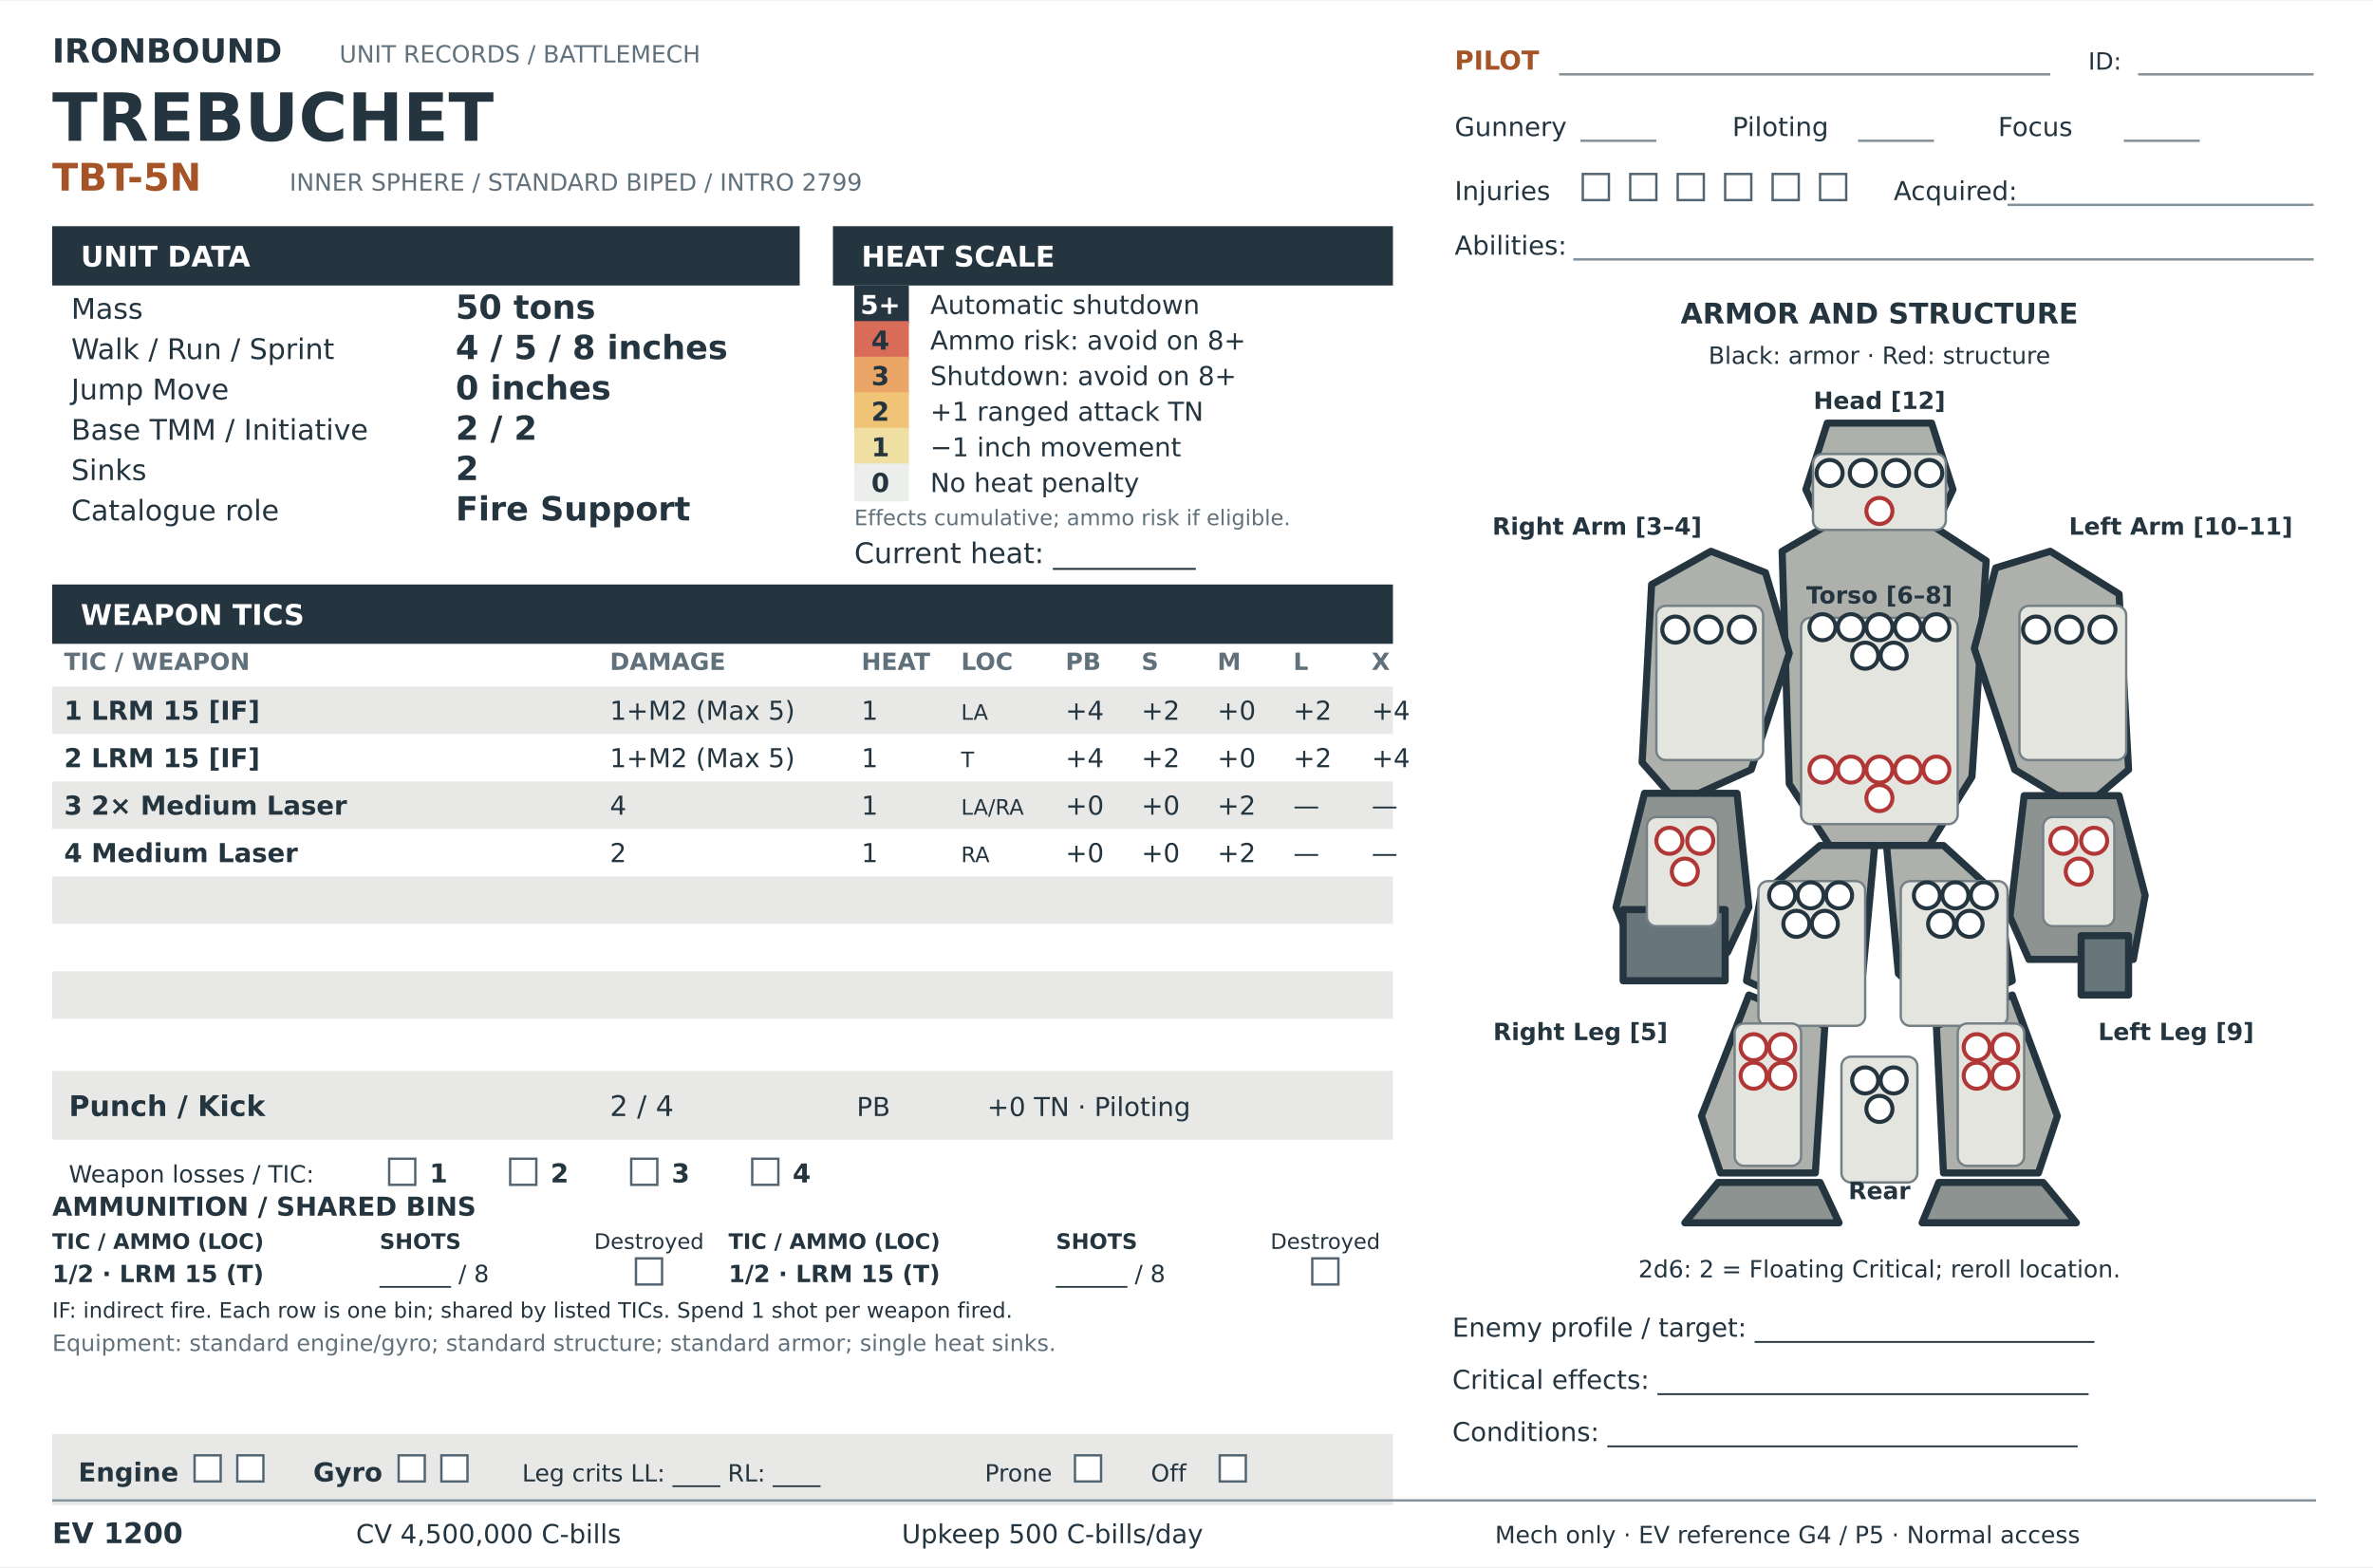
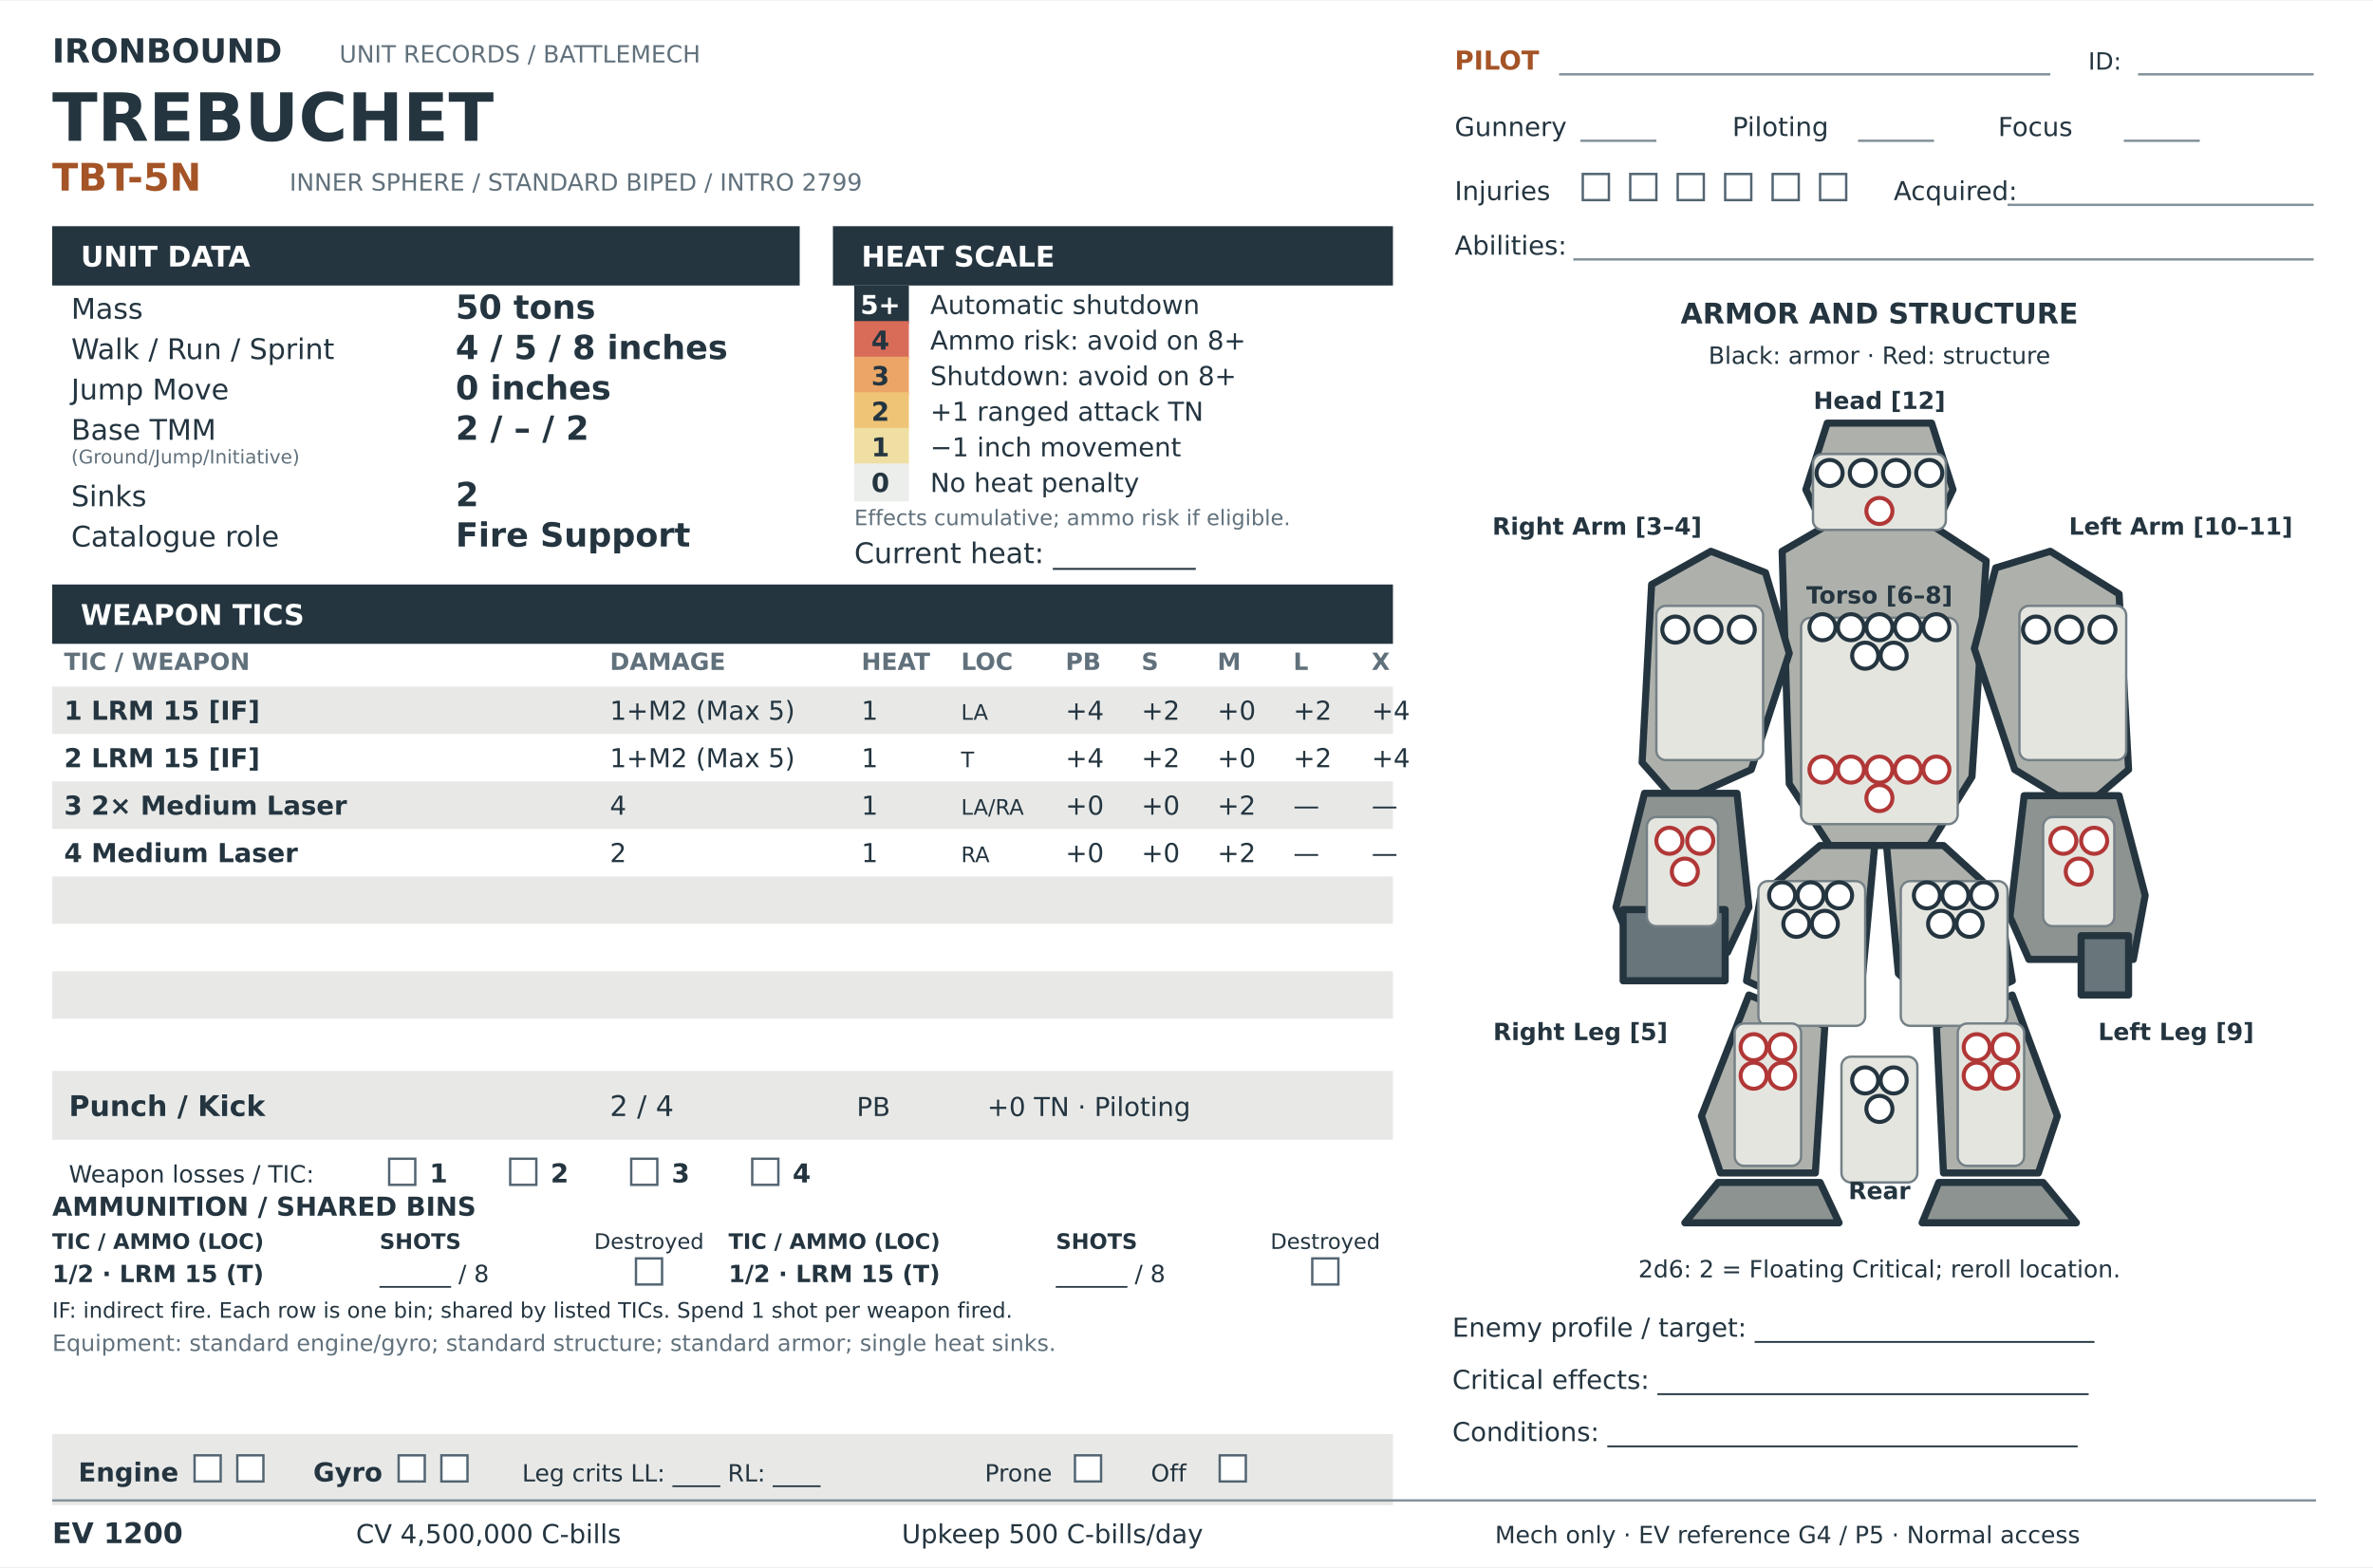
<svg xmlns="http://www.w3.org/2000/svg" width="277mm" height="183mm" viewBox="0 0 1000 660" role="img" aria-labelledby="title desc">
  <g font-family="Arial, Helvetica, sans-serif">
    <rect x="0" y="0" width="1000" height="660" rx="0" fill="#fff" stroke="none" />
    <text x="22" y="26" font-family="DejaVu Sans, Arial, sans-serif" font-size="14" font-weight="bold" fill="#243540" text-anchor="start">IRONBOUND</text>
    <text x="143" y="26" font-family="DejaVu Sans, Arial, sans-serif" font-size="10" fill="#61717c" text-anchor="start">UNIT RECORDS / BATTLEMECH</text>
    <text x="22" y="59" font-family="DejaVu Sans, Arial, sans-serif" font-size="28" font-weight="bold" fill="#243540" text-anchor="start">TREBUCHET</text>
    <text x="22" y="80" font-family="DejaVu Sans, Arial, sans-serif" font-size="16" font-weight="bold" fill="#a45426" text-anchor="start">TBT-5N</text>
    <text x="122" y="80" font-family="DejaVu Sans, Arial, sans-serif" font-size="10" fill="#61717c" text-anchor="start">INNER SPHERE / STANDARD BIPED / INTRO 2799</text>
    <text x="613" y="29" font-family="DejaVu Sans, Arial, sans-serif" font-size="11" font-weight="bold" fill="#a45426" text-anchor="start">PILOT</text>
    <path d="M657 31H864" fill="none" stroke="#83919a" />
    <text x="880" y="29" font-family="DejaVu Sans, Arial, sans-serif" font-size="10" fill="#243540" text-anchor="start">ID:</text>
    <path d="M901 31H975" fill="none" stroke="#83919a" />
    <text x="613" y="57" font-family="DejaVu Sans, Arial, sans-serif" font-size="11" fill="#243540" text-anchor="start">Gunnery</text>
    <path d="M666 59H698" fill="none" stroke="#83919a" />
    <text x="730" y="57" font-family="DejaVu Sans, Arial, sans-serif" font-size="11" fill="#243540" text-anchor="start">Piloting</text>
    <path d="M783 59H815" fill="none" stroke="#83919a" />
    <text x="842" y="57" font-family="DejaVu Sans, Arial, sans-serif" font-size="11" fill="#243540" text-anchor="start">Focus</text>
    <path d="M895 59H927" fill="none" stroke="#83919a" />
    <text x="613" y="84" font-family="DejaVu Sans, Arial, sans-serif" font-size="11" fill="#243540" text-anchor="start">Injuries</text>
    <rect x="667" y="73" width="11" height="11" rx="0" fill="#fff" stroke="#536572" />
    <rect x="687" y="73" width="11" height="11" rx="0" fill="#fff" stroke="#536572" />
    <rect x="707" y="73" width="11" height="11" rx="0" fill="#fff" stroke="#536572" />
    <rect x="727" y="73" width="11" height="11" rx="0" fill="#fff" stroke="#536572" />
    <rect x="747" y="73" width="11" height="11" rx="0" fill="#fff" stroke="#536572" />
    <rect x="767" y="73" width="11" height="11" rx="0" fill="#fff" stroke="#536572" />
    <text x="798" y="84" font-family="DejaVu Sans, Arial, sans-serif" font-size="11" fill="#243540" text-anchor="start">Acquired:</text>
    <path d="M846 86H975" fill="none" stroke="#83919a" />
    <text x="613" y="107" font-family="DejaVu Sans, Arial, sans-serif" font-size="11" fill="#243540" text-anchor="start">Abilities:</text>
    <path d="M663 109H975" fill="none" stroke="#83919a" />
    <rect x="22" y="95" width="315" height="25" rx="0" fill="#243540" stroke="none" />
    <text x="34" y="112" font-family="DejaVu Sans, Arial, sans-serif" font-size="12" font-weight="bold" fill="#fff" text-anchor="start">UNIT DATA</text>
    <rect x="351" y="95" width="236" height="25" rx="0" fill="#243540" stroke="none" />
    <text x="363" y="112" font-family="DejaVu Sans, Arial, sans-serif" font-size="12" font-weight="bold" fill="#fff" text-anchor="start">HEAT SCALE</text>
    <text x="30" y="134" font-family="DejaVu Sans, Arial, sans-serif" font-size="12" fill="#243540" text-anchor="start">Mass</text>
    <text x="192" y="134" font-family="DejaVu Sans, Arial, sans-serif" font-size="14" font-weight="bold" fill="#243540" text-anchor="start">50 tons</text>
    <text x="30" y="151" font-family="DejaVu Sans, Arial, sans-serif" font-size="12" fill="#243540" text-anchor="start">Walk / Run / Sprint</text>
    <text x="192" y="151" font-family="DejaVu Sans, Arial, sans-serif" font-size="14" font-weight="bold" fill="#243540" text-anchor="start">4 / 5 / 8 inches</text>
    <text x="30" y="168" font-family="DejaVu Sans, Arial, sans-serif" font-size="12" fill="#243540" text-anchor="start">Jump Move</text>
    <text x="192" y="168" font-family="DejaVu Sans, Arial, sans-serif" font-size="14" font-weight="bold" fill="#243540" text-anchor="start">0 inches</text>
-     <text x="30" y="185" font-family="DejaVu Sans, Arial, sans-serif" font-size="12" fill="#243540" text-anchor="start">Base TMM / Initiative</text>
-     <text x="192" y="185" font-family="DejaVu Sans, Arial, sans-serif" font-size="14" font-weight="bold" fill="#243540" text-anchor="start">2 / 2</text>
-     <text x="30" y="202" font-family="DejaVu Sans, Arial, sans-serif" font-size="12" fill="#243540" text-anchor="start">Sinks</text>
-     <text x="192" y="202" font-family="DejaVu Sans, Arial, sans-serif" font-size="14" font-weight="bold" fill="#243540" text-anchor="start">2</text>
-     <text x="30" y="219" font-family="DejaVu Sans, Arial, sans-serif" font-size="12" fill="#243540" text-anchor="start">Catalogue role</text>
-     <text x="192" y="219" font-family="DejaVu Sans, Arial, sans-serif" font-size="14" font-weight="bold" fill="#243540" text-anchor="start">Fire Support</text>
+     <text x="30" y="185" font-family="DejaVu Sans, Arial, sans-serif" font-size="12" fill="#243540" text-anchor="start">Base TMM</text>
+     <text x="30" y="195" font-family="DejaVu Sans, Arial, sans-serif" font-size="8" fill="#61717c" text-anchor="start">(Ground/Jump/Initiative)</text>
+     <text x="192" y="185" font-family="DejaVu Sans, Arial, sans-serif" font-size="14" font-weight="bold" fill="#243540" text-anchor="start">2 / – / 2</text>
+     <text x="30" y="213" font-family="DejaVu Sans, Arial, sans-serif" font-size="12" fill="#243540" text-anchor="start">Sinks</text>
+     <text x="192" y="213" font-family="DejaVu Sans, Arial, sans-serif" font-size="14" font-weight="bold" fill="#243540" text-anchor="start">2</text>
+     <text x="30" y="230" font-family="DejaVu Sans, Arial, sans-serif" font-size="12" fill="#243540" text-anchor="start">Catalogue role</text>
+     <text x="192" y="230" font-family="DejaVu Sans, Arial, sans-serif" font-size="14" font-weight="bold" fill="#243540" text-anchor="start">Fire Support</text>
    <rect x="360" y="120" width="23" height="16" rx="0" fill="#263640" stroke="none" />
    <text x="371" y="132" font-family="DejaVu Sans, Arial, sans-serif" font-size="11" font-weight="bold" fill="#fff" text-anchor="middle">5+</text>
    <text x="392" y="132" font-family="DejaVu Sans, Arial, sans-serif" font-size="11" fill="#243540" text-anchor="start">Automatic shutdown</text>
    <rect x="360" y="135" width="23" height="16" rx="0" fill="#d96c59" stroke="none" />
    <text x="371" y="147" font-family="DejaVu Sans, Arial, sans-serif" font-size="11" font-weight="bold" fill="#243540" text-anchor="middle">4</text>
    <text x="392" y="147" font-family="DejaVu Sans, Arial, sans-serif" font-size="11" fill="#243540" text-anchor="start">Ammo risk: avoid on 8+</text>
    <rect x="360" y="150" width="23" height="16" rx="0" fill="#eba667" stroke="none" />
    <text x="371" y="162" font-family="DejaVu Sans, Arial, sans-serif" font-size="11" font-weight="bold" fill="#243540" text-anchor="middle">3</text>
    <text x="392" y="162" font-family="DejaVu Sans, Arial, sans-serif" font-size="11" fill="#243540" text-anchor="start">Shutdown: avoid on 8+</text>
    <rect x="360" y="165" width="23" height="16" rx="0" fill="#f0c476" stroke="none" />
    <text x="371" y="177" font-family="DejaVu Sans, Arial, sans-serif" font-size="11" font-weight="bold" fill="#243540" text-anchor="middle">2</text>
    <text x="392" y="177" font-family="DejaVu Sans, Arial, sans-serif" font-size="11" fill="#243540" text-anchor="start">+1 ranged attack TN</text>
    <rect x="360" y="180" width="23" height="16" rx="0" fill="#efdfa2" stroke="none" />
    <text x="371" y="192" font-family="DejaVu Sans, Arial, sans-serif" font-size="11" font-weight="bold" fill="#243540" text-anchor="middle">1</text>
    <text x="392" y="192" font-family="DejaVu Sans, Arial, sans-serif" font-size="11" fill="#243540" text-anchor="start">−1 inch movement</text>
    <rect x="360" y="195" width="23" height="16" rx="0" fill="#eceeeb" stroke="none" />
    <text x="371" y="207" font-family="DejaVu Sans, Arial, sans-serif" font-size="11" font-weight="bold" fill="#243540" text-anchor="middle">0</text>
    <text x="392" y="207" font-family="DejaVu Sans, Arial, sans-serif" font-size="11" fill="#243540" text-anchor="start">No heat penalty</text>
    <text x="360" y="221" font-family="DejaVu Sans, Arial, sans-serif" font-size="9" fill="#61717c" text-anchor="start">Effects cumulative; ammo risk if eligible.</text>
    <text x="360" y="237" font-family="DejaVu Sans, Arial, sans-serif" font-size="12" fill="#243540" text-anchor="start">Current heat: __________</text>
    <rect x="22" y="246" width="565" height="25" rx="0" fill="#243540" stroke="none" />
    <text x="34" y="263" font-family="DejaVu Sans, Arial, sans-serif" font-size="12" font-weight="bold" fill="#fff" text-anchor="start">WEAPON TICS</text>
    <text x="27" y="282" font-family="DejaVu Sans, Arial, sans-serif" font-size="10" font-weight="bold" fill="#61717c" text-anchor="start">TIC / WEAPON</text>
    <text x="257" y="282" font-family="DejaVu Sans, Arial, sans-serif" font-size="10" font-weight="bold" fill="#61717c" text-anchor="start">DAMAGE</text>
    <text x="363" y="282" font-family="DejaVu Sans, Arial, sans-serif" font-size="10" font-weight="bold" fill="#61717c" text-anchor="start">HEAT</text>
    <text x="405" y="282" font-family="DejaVu Sans, Arial, sans-serif" font-size="10" font-weight="bold" fill="#61717c" text-anchor="start">LOC</text>
    <text x="449" y="282" font-family="DejaVu Sans, Arial, sans-serif" font-size="10" font-weight="bold" fill="#61717c" text-anchor="start">PB</text>
    <text x="481" y="282" font-family="DejaVu Sans, Arial, sans-serif" font-size="10" font-weight="bold" fill="#61717c" text-anchor="start">S</text>
    <text x="513" y="282" font-family="DejaVu Sans, Arial, sans-serif" font-size="10" font-weight="bold" fill="#61717c" text-anchor="start">M</text>
    <text x="545" y="282" font-family="DejaVu Sans, Arial, sans-serif" font-size="10" font-weight="bold" fill="#61717c" text-anchor="start">L</text>
    <text x="578" y="282" font-family="DejaVu Sans, Arial, sans-serif" font-size="10" font-weight="bold" fill="#61717c" text-anchor="start">X</text>
    <rect x="22" y="289" width="565" height="20" rx="0" fill="#e8e9e7" stroke="none" />
    <text x="27" y="303" font-family="DejaVu Sans, Arial, sans-serif" font-size="11" fill="#243540" text-anchor="start" font-weight="bold">1  LRM 15 [IF]</text>
    <text x="257" y="303" font-family="DejaVu Sans, Arial, sans-serif" font-size="11" fill="#243540" text-anchor="start">1+M2 (Max 5)</text>
    <text x="363" y="303" font-family="DejaVu Sans, Arial, sans-serif" font-size="11" fill="#243540" text-anchor="start">1</text>
    <text x="405" y="303" font-family="DejaVu Sans, Arial, sans-serif" font-size="9" fill="#243540" text-anchor="start">LA</text>
    <text x="449" y="303" font-family="DejaVu Sans, Arial, sans-serif" font-size="11" fill="#243540" text-anchor="start">+4</text>
    <text x="481" y="303" font-family="DejaVu Sans, Arial, sans-serif" font-size="11" fill="#243540" text-anchor="start">+2</text>
    <text x="513" y="303" font-family="DejaVu Sans, Arial, sans-serif" font-size="11" fill="#243540" text-anchor="start">+0</text>
    <text x="545" y="303" font-family="DejaVu Sans, Arial, sans-serif" font-size="11" fill="#243540" text-anchor="start">+2</text>
    <text x="578" y="303" font-family="DejaVu Sans, Arial, sans-serif" font-size="11" fill="#243540" text-anchor="start">+4</text>
    <text x="27" y="323" font-family="DejaVu Sans, Arial, sans-serif" font-size="11" fill="#243540" text-anchor="start" font-weight="bold">2  LRM 15 [IF]</text>
    <text x="257" y="323" font-family="DejaVu Sans, Arial, sans-serif" font-size="11" fill="#243540" text-anchor="start">1+M2 (Max 5)</text>
    <text x="363" y="323" font-family="DejaVu Sans, Arial, sans-serif" font-size="11" fill="#243540" text-anchor="start">1</text>
    <text x="405" y="323" font-family="DejaVu Sans, Arial, sans-serif" font-size="9" fill="#243540" text-anchor="start">T</text>
    <text x="449" y="323" font-family="DejaVu Sans, Arial, sans-serif" font-size="11" fill="#243540" text-anchor="start">+4</text>
    <text x="481" y="323" font-family="DejaVu Sans, Arial, sans-serif" font-size="11" fill="#243540" text-anchor="start">+2</text>
    <text x="513" y="323" font-family="DejaVu Sans, Arial, sans-serif" font-size="11" fill="#243540" text-anchor="start">+0</text>
    <text x="545" y="323" font-family="DejaVu Sans, Arial, sans-serif" font-size="11" fill="#243540" text-anchor="start">+2</text>
    <text x="578" y="323" font-family="DejaVu Sans, Arial, sans-serif" font-size="11" fill="#243540" text-anchor="start">+4</text>
    <rect x="22" y="329" width="565" height="20" rx="0" fill="#e8e9e7" stroke="none" />
    <text x="27" y="343" font-family="DejaVu Sans, Arial, sans-serif" font-size="11" fill="#243540" text-anchor="start" font-weight="bold">3  2× Medium Laser</text>
    <text x="257" y="343" font-family="DejaVu Sans, Arial, sans-serif" font-size="11" fill="#243540" text-anchor="start">4</text>
    <text x="363" y="343" font-family="DejaVu Sans, Arial, sans-serif" font-size="11" fill="#243540" text-anchor="start">1</text>
    <text x="405" y="343" font-family="DejaVu Sans, Arial, sans-serif" font-size="9" fill="#243540" text-anchor="start">LA/RA</text>
    <text x="449" y="343" font-family="DejaVu Sans, Arial, sans-serif" font-size="11" fill="#243540" text-anchor="start">+0</text>
    <text x="481" y="343" font-family="DejaVu Sans, Arial, sans-serif" font-size="11" fill="#243540" text-anchor="start">+0</text>
    <text x="513" y="343" font-family="DejaVu Sans, Arial, sans-serif" font-size="11" fill="#243540" text-anchor="start">+2</text>
    <text x="545" y="343" font-family="DejaVu Sans, Arial, sans-serif" font-size="11" fill="#243540" text-anchor="start">—</text>
    <text x="578" y="343" font-family="DejaVu Sans, Arial, sans-serif" font-size="11" fill="#243540" text-anchor="start">—</text>
    <text x="27" y="363" font-family="DejaVu Sans, Arial, sans-serif" font-size="11" fill="#243540" text-anchor="start" font-weight="bold">4  Medium Laser</text>
    <text x="257" y="363" font-family="DejaVu Sans, Arial, sans-serif" font-size="11" fill="#243540" text-anchor="start">2</text>
    <text x="363" y="363" font-family="DejaVu Sans, Arial, sans-serif" font-size="11" fill="#243540" text-anchor="start">1</text>
    <text x="405" y="363" font-family="DejaVu Sans, Arial, sans-serif" font-size="9" fill="#243540" text-anchor="start">RA</text>
    <text x="449" y="363" font-family="DejaVu Sans, Arial, sans-serif" font-size="11" fill="#243540" text-anchor="start">+0</text>
    <text x="481" y="363" font-family="DejaVu Sans, Arial, sans-serif" font-size="11" fill="#243540" text-anchor="start">+0</text>
    <text x="513" y="363" font-family="DejaVu Sans, Arial, sans-serif" font-size="11" fill="#243540" text-anchor="start">+2</text>
    <text x="545" y="363" font-family="DejaVu Sans, Arial, sans-serif" font-size="11" fill="#243540" text-anchor="start">—</text>
    <text x="578" y="363" font-family="DejaVu Sans, Arial, sans-serif" font-size="11" fill="#243540" text-anchor="start">—</text>
    <rect x="22" y="369" width="565" height="20" rx="0" fill="#e8e9e7" stroke="none" />
    <text x="27" y="383" font-family="DejaVu Sans, Arial, sans-serif" font-size="11" fill="#243540" text-anchor="start" font-weight="bold" />
    <text x="257" y="383" font-family="DejaVu Sans, Arial, sans-serif" font-size="11" fill="#243540" text-anchor="start" />
    <text x="363" y="383" font-family="DejaVu Sans, Arial, sans-serif" font-size="11" fill="#243540" text-anchor="start" />
    <text x="405" y="383" font-family="DejaVu Sans, Arial, sans-serif" font-size="9" fill="#243540" text-anchor="start" />
    <text x="449" y="383" font-family="DejaVu Sans, Arial, sans-serif" font-size="11" fill="#243540" text-anchor="start" />
    <text x="481" y="383" font-family="DejaVu Sans, Arial, sans-serif" font-size="11" fill="#243540" text-anchor="start" />
    <text x="513" y="383" font-family="DejaVu Sans, Arial, sans-serif" font-size="11" fill="#243540" text-anchor="start" />
    <text x="545" y="383" font-family="DejaVu Sans, Arial, sans-serif" font-size="11" fill="#243540" text-anchor="start" />
    <text x="578" y="383" font-family="DejaVu Sans, Arial, sans-serif" font-size="11" fill="#243540" text-anchor="start" />
    <text x="27" y="403" font-family="DejaVu Sans, Arial, sans-serif" font-size="11" fill="#243540" text-anchor="start" font-weight="bold" />
    <text x="257" y="403" font-family="DejaVu Sans, Arial, sans-serif" font-size="11" fill="#243540" text-anchor="start" />
    <text x="363" y="403" font-family="DejaVu Sans, Arial, sans-serif" font-size="11" fill="#243540" text-anchor="start" />
    <text x="405" y="403" font-family="DejaVu Sans, Arial, sans-serif" font-size="9" fill="#243540" text-anchor="start" />
    <text x="449" y="403" font-family="DejaVu Sans, Arial, sans-serif" font-size="11" fill="#243540" text-anchor="start" />
    <text x="481" y="403" font-family="DejaVu Sans, Arial, sans-serif" font-size="11" fill="#243540" text-anchor="start" />
    <text x="513" y="403" font-family="DejaVu Sans, Arial, sans-serif" font-size="11" fill="#243540" text-anchor="start" />
    <text x="545" y="403" font-family="DejaVu Sans, Arial, sans-serif" font-size="11" fill="#243540" text-anchor="start" />
    <text x="578" y="403" font-family="DejaVu Sans, Arial, sans-serif" font-size="11" fill="#243540" text-anchor="start" />
    <rect x="22" y="409" width="565" height="20" rx="0" fill="#e8e9e7" stroke="none" />
    <text x="27" y="423" font-family="DejaVu Sans, Arial, sans-serif" font-size="11" fill="#243540" text-anchor="start" font-weight="bold" />
    <text x="257" y="423" font-family="DejaVu Sans, Arial, sans-serif" font-size="11" fill="#243540" text-anchor="start" />
    <text x="363" y="423" font-family="DejaVu Sans, Arial, sans-serif" font-size="11" fill="#243540" text-anchor="start" />
    <text x="405" y="423" font-family="DejaVu Sans, Arial, sans-serif" font-size="9" fill="#243540" text-anchor="start" />
    <text x="449" y="423" font-family="DejaVu Sans, Arial, sans-serif" font-size="11" fill="#243540" text-anchor="start" />
    <text x="481" y="423" font-family="DejaVu Sans, Arial, sans-serif" font-size="11" fill="#243540" text-anchor="start" />
    <text x="513" y="423" font-family="DejaVu Sans, Arial, sans-serif" font-size="11" fill="#243540" text-anchor="start" />
    <text x="545" y="423" font-family="DejaVu Sans, Arial, sans-serif" font-size="11" fill="#243540" text-anchor="start" />
    <text x="578" y="423" font-family="DejaVu Sans, Arial, sans-serif" font-size="11" fill="#243540" text-anchor="start" />
    <text x="27" y="443" font-family="DejaVu Sans, Arial, sans-serif" font-size="11" fill="#243540" text-anchor="start" font-weight="bold" />
    <text x="257" y="443" font-family="DejaVu Sans, Arial, sans-serif" font-size="11" fill="#243540" text-anchor="start" />
    <text x="363" y="443" font-family="DejaVu Sans, Arial, sans-serif" font-size="11" fill="#243540" text-anchor="start" />
    <text x="405" y="443" font-family="DejaVu Sans, Arial, sans-serif" font-size="9" fill="#243540" text-anchor="start" />
    <text x="449" y="443" font-family="DejaVu Sans, Arial, sans-serif" font-size="11" fill="#243540" text-anchor="start" />
    <text x="481" y="443" font-family="DejaVu Sans, Arial, sans-serif" font-size="11" fill="#243540" text-anchor="start" />
    <text x="513" y="443" font-family="DejaVu Sans, Arial, sans-serif" font-size="11" fill="#243540" text-anchor="start" />
    <text x="545" y="443" font-family="DejaVu Sans, Arial, sans-serif" font-size="11" fill="#243540" text-anchor="start" />
    <text x="578" y="443" font-family="DejaVu Sans, Arial, sans-serif" font-size="11" fill="#243540" text-anchor="start" />
    <rect x="22" y="451" width="565" height="29" rx="0" fill="#e8e9e7" stroke="none" />
    <text x="29" y="470" font-family="DejaVu Sans, Arial, sans-serif" font-size="12" font-weight="bold" fill="#243540" text-anchor="start">Punch / Kick</text>
    <text x="257" y="470" font-family="DejaVu Sans, Arial, sans-serif" font-size="12" fill="#243540" text-anchor="start">2 / 4</text>
    <text x="361" y="470" font-family="DejaVu Sans, Arial, sans-serif" font-size="11" fill="#243540" text-anchor="start">PB</text>
    <text x="416" y="470" font-family="DejaVu Sans, Arial, sans-serif" font-size="11" fill="#243540" text-anchor="start">+0 TN · Piloting</text>
    <rect x="22" y="604" width="565" height="30" rx="0" fill="#e8e9e7" stroke="none" />
    <text x="33" y="624" font-family="DejaVu Sans, Arial, sans-serif" font-size="11" font-weight="bold" fill="#243540" text-anchor="start">Engine</text>
    <rect x="82" y="613" width="11" height="11" rx="0" fill="#fff" stroke="#536572" />
    <rect x="100" y="613" width="11" height="11" rx="0" fill="#fff" stroke="#536572" />
    <text x="132" y="624" font-family="DejaVu Sans, Arial, sans-serif" font-size="11" font-weight="bold" fill="#243540" text-anchor="start">Gyro</text>
    <rect x="168" y="613" width="11" height="11" rx="0" fill="#fff" stroke="#536572" />
    <rect x="186" y="613" width="11" height="11" rx="0" fill="#fff" stroke="#536572" />
    <text x="220" y="624" font-family="DejaVu Sans, Arial, sans-serif" font-size="10" fill="#243540" text-anchor="start">Leg crits  LL: ____  RL: ____</text>
    <text x="415" y="624" font-family="DejaVu Sans, Arial, sans-serif" font-size="10" fill="#243540" text-anchor="start">Prone</text>
    <rect x="453" y="613" width="11" height="11" rx="0" fill="#fff" stroke="#536572" />
    <text x="485" y="624" font-family="DejaVu Sans, Arial, sans-serif" font-size="10" fill="#243540" text-anchor="start">Off</text>
    <rect x="514" y="613" width="11" height="11" rx="0" fill="#fff" stroke="#536572" />
    <g transform="translate(612 120)">
      <text x="180" y="16" font-family="DejaVu Sans, Arial, sans-serif" font-size="12" font-weight="bold" fill="#243540" text-anchor="middle">ARMOR AND STRUCTURE</text>
      <text x="180" y="33" font-family="DejaVu Sans, Arial, sans-serif" font-size="10" fill="#243540" text-anchor="middle">Black: armor · Red: structure</text>
      <path d="M158 58H202L211 86L200 109H160L149 86Z" fill="#aeb1ab" stroke="#243540" stroke-width="3" stroke-linejoin="round" />
      <path d="M139 112L158 101H202L225 116L219 207L201 236H159L142 210Z" fill="#aeb1ab" stroke="#243540" stroke-width="3" stroke-linejoin="round" />
      <path d="M132 121L109 112L84 126L80 201L95 218L126 204L142 155Z" fill="#aeb1ab" stroke="#243540" stroke-width="3" stroke-linejoin="round" />
      <path d="M229 119L252 112L281 130L285 204L265 221L237 204L220 153Z" fill="#aeb1ab" stroke="#243540" stroke-width="3" stroke-linejoin="round" />
      <path d="M81 214H120L125 262L116 281H77L69 262Z" fill="#8d9390" stroke="#243540" stroke-width="3" stroke-linejoin="round" />
      <path d="M241 215H281L292 257L287 284H243L235 266Z" fill="#8d9390" stroke="#243540" stroke-width="3" stroke-linejoin="round" />
      <path d="M72 263H115V293H72Z" fill="#68757a" stroke="#243540" stroke-width="3" stroke-linejoin="round" />
      <path d="M265 274H285V299H265Z" fill="#68757a" stroke="#243540" stroke-width="3" stroke-linejoin="round" />
      <path d="M155 236H178L173 290L154 307L124 293L130 257Z" fill="#aeb1ab" stroke="#243540" stroke-width="3" stroke-linejoin="round" />
      <path d="M183 236H207L230 257L236 293L206 307L188 290Z" fill="#aeb1ab" stroke="#243540" stroke-width="3" stroke-linejoin="round" />
      <path d="M125 299L157 312L153 374H113L105 350Z" fill="#aeb1ab" stroke="#243540" stroke-width="3" stroke-linejoin="round" />
      <path d="M204 312L236 299L255 350L247 374H207Z" fill="#aeb1ab" stroke="#243540" stroke-width="3" stroke-linejoin="round" />
      <path d="M112 378H155L163 395H98Z" fill="#8d9390" stroke="#243540" stroke-width="3" stroke-linejoin="round" />
      <path d="M205 378H249L263 395H198Z" fill="#8d9390" stroke="#243540" stroke-width="3" stroke-linejoin="round" />
      <rect x="152" y="71" width="56" height="32" rx="4" fill="#e4e5df" stroke="#748086" />
      <rect x="147" y="140" width="66" height="87" rx="4" fill="#e4e5df" stroke="#748086" />
      <rect x="86" y="135" width="45" height="65" rx="4" fill="#e4e5df" stroke="#748086" />
      <rect x="239" y="135" width="45" height="65" rx="4" fill="#e4e5df" stroke="#748086" />
      <rect x="82" y="224" width="30" height="46" rx="4" fill="#e4e5df" stroke="#748086" />
      <rect x="249" y="224" width="30" height="46" rx="4" fill="#e4e5df" stroke="#748086" />
      <rect x="129" y="251" width="45" height="61" rx="4" fill="#e4e5df" stroke="#748086" />
      <rect x="189" y="251" width="45" height="61" rx="4" fill="#e4e5df" stroke="#748086" />
      <rect x="119" y="311" width="28" height="60" rx="4" fill="#e4e5df" stroke="#748086" />
      <rect x="213" y="311" width="28" height="60" rx="4" fill="#e4e5df" stroke="#748086" />
      <rect x="164" y="325" width="32" height="53" rx="4" fill="#e4e5df" stroke="#748086" />
      <text x="180" y="52" font-family="DejaVu Sans, Arial, sans-serif" font-size="10" font-weight="bold" fill="#243540" text-anchor="middle">Head [12]</text>
      <text x="180" y="134" font-family="DejaVu Sans, Arial, sans-serif" font-size="10" font-weight="bold" fill="#243540" text-anchor="middle">Torso [6–8]</text>
      <text x="61" y="105" font-family="DejaVu Sans, Arial, sans-serif" font-size="10" font-weight="bold" fill="#243540" text-anchor="middle">Right Arm [3–4]</text>
      <text x="307" y="105" font-family="DejaVu Sans, Arial, sans-serif" font-size="10" font-weight="bold" fill="#243540" text-anchor="middle">Left Arm [10–11]</text>
      <text x="54" y="318" font-family="DejaVu Sans, Arial, sans-serif" font-size="10" font-weight="bold" fill="#243540" text-anchor="middle">Right Leg [5]</text>
      <text x="305" y="318" font-family="DejaVu Sans, Arial, sans-serif" font-size="10" font-weight="bold" fill="#243540" text-anchor="middle">Left Leg [9]</text>
      <text x="180" y="385" font-family="DejaVu Sans, Arial, sans-serif" font-size="10" font-weight="bold" fill="#243540" text-anchor="middle">Rear</text>
      <text x="180" y="418" font-family="DejaVu Sans, Arial, sans-serif" font-size="10" fill="#243540" text-anchor="middle">2d6: 2 = Floating Critical; reroll location.</text>
      <text x="0" y="443" font-family="DejaVu Sans, Arial, sans-serif" font-size="11" fill="#243540" text-anchor="start">Enemy profile / target: __________________________</text>
      <text x="0" y="465" font-family="DejaVu Sans, Arial, sans-serif" font-size="11" fill="#243540" text-anchor="start">Critical effects: _________________________________</text>
      <text x="0" y="487" font-family="DejaVu Sans, Arial, sans-serif" font-size="11" fill="#243540" text-anchor="start">Conditions: ____________________________________</text>
      <circle cx="159.0" cy="79" r="5.5" fill="#fff" stroke="#243540" stroke-width="1.7" />
      <circle cx="173.0" cy="79" r="5.5" fill="#fff" stroke="#243540" stroke-width="1.7" />
      <circle cx="187.0" cy="79" r="5.5" fill="#fff" stroke="#243540" stroke-width="1.7" />
      <circle cx="201.0" cy="79" r="5.5" fill="#fff" stroke="#243540" stroke-width="1.7" />
      <circle cx="180.0" cy="95" r="5.5" fill="#fff" stroke="#b13737" stroke-width="1.7" />
      <circle cx="156.0" cy="144" r="5.5" fill="#fff" stroke="#243540" stroke-width="1.7" />
      <circle cx="168.0" cy="144" r="5.5" fill="#fff" stroke="#243540" stroke-width="1.7" />
      <circle cx="180.0" cy="144" r="5.5" fill="#fff" stroke="#243540" stroke-width="1.7" />
      <circle cx="192.0" cy="144" r="5.5" fill="#fff" stroke="#243540" stroke-width="1.7" />
      <circle cx="204.0" cy="144" r="5.5" fill="#fff" stroke="#243540" stroke-width="1.7" />
      <circle cx="174.0" cy="156" r="5.5" fill="#fff" stroke="#243540" stroke-width="1.7" />
      <circle cx="186.0" cy="156" r="5.5" fill="#fff" stroke="#243540" stroke-width="1.7" />
      <circle cx="156.0" cy="204" r="5.5" fill="#fff" stroke="#b13737" stroke-width="1.7" />
      <circle cx="168.0" cy="204" r="5.5" fill="#fff" stroke="#b13737" stroke-width="1.7" />
      <circle cx="180.0" cy="204" r="5.5" fill="#fff" stroke="#b13737" stroke-width="1.7" />
      <circle cx="192.0" cy="204" r="5.5" fill="#fff" stroke="#b13737" stroke-width="1.7" />
      <circle cx="204.0" cy="204" r="5.5" fill="#fff" stroke="#b13737" stroke-width="1.7" />
      <circle cx="180.0" cy="216" r="5.5" fill="#fff" stroke="#b13737" stroke-width="1.7" />
      <circle cx="94.0" cy="145" r="5.5" fill="#fff" stroke="#243540" stroke-width="1.7" />
      <circle cx="108.0" cy="145" r="5.5" fill="#fff" stroke="#243540" stroke-width="1.7" />
      <circle cx="122.0" cy="145" r="5.5" fill="#fff" stroke="#243540" stroke-width="1.7" />
      <circle cx="91.5" cy="234" r="5.5" fill="#fff" stroke="#b13737" stroke-width="1.7" />
      <circle cx="104.5" cy="234" r="5.5" fill="#fff" stroke="#b13737" stroke-width="1.7" />
      <circle cx="98.0" cy="247" r="5.5" fill="#fff" stroke="#b13737" stroke-width="1.7" />
      <circle cx="246.0" cy="145" r="5.5" fill="#fff" stroke="#243540" stroke-width="1.7" />
      <circle cx="260.0" cy="145" r="5.5" fill="#fff" stroke="#243540" stroke-width="1.7" />
      <circle cx="274.0" cy="145" r="5.5" fill="#fff" stroke="#243540" stroke-width="1.7" />
      <circle cx="257.5" cy="234" r="5.5" fill="#fff" stroke="#b13737" stroke-width="1.7" />
      <circle cx="270.5" cy="234" r="5.5" fill="#fff" stroke="#b13737" stroke-width="1.7" />
      <circle cx="264.0" cy="247" r="5.5" fill="#fff" stroke="#b13737" stroke-width="1.7" />
      <circle cx="139.0" cy="257" r="5.5" fill="#fff" stroke="#243540" stroke-width="1.7" />
      <circle cx="151.0" cy="257" r="5.5" fill="#fff" stroke="#243540" stroke-width="1.7" />
      <circle cx="163.0" cy="257" r="5.5" fill="#fff" stroke="#243540" stroke-width="1.7" />
      <circle cx="145.0" cy="269" r="5.5" fill="#fff" stroke="#243540" stroke-width="1.7" />
      <circle cx="157.0" cy="269" r="5.5" fill="#fff" stroke="#243540" stroke-width="1.7" />
      <circle cx="127.0" cy="321" r="5.5" fill="#fff" stroke="#b13737" stroke-width="1.7" />
      <circle cx="139.0" cy="321" r="5.5" fill="#fff" stroke="#b13737" stroke-width="1.7" />
      <circle cx="127.0" cy="333" r="5.5" fill="#fff" stroke="#b13737" stroke-width="1.7" />
      <circle cx="139.0" cy="333" r="5.5" fill="#fff" stroke="#b13737" stroke-width="1.7" />
      <circle cx="200.0" cy="257" r="5.5" fill="#fff" stroke="#243540" stroke-width="1.7" />
      <circle cx="212.0" cy="257" r="5.5" fill="#fff" stroke="#243540" stroke-width="1.7" />
      <circle cx="224.0" cy="257" r="5.5" fill="#fff" stroke="#243540" stroke-width="1.7" />
      <circle cx="206.0" cy="269" r="5.5" fill="#fff" stroke="#243540" stroke-width="1.7" />
      <circle cx="218.0" cy="269" r="5.5" fill="#fff" stroke="#243540" stroke-width="1.7" />
      <circle cx="221.0" cy="321" r="5.5" fill="#fff" stroke="#b13737" stroke-width="1.7" />
      <circle cx="233.0" cy="321" r="5.5" fill="#fff" stroke="#b13737" stroke-width="1.7" />
      <circle cx="221.0" cy="333" r="5.5" fill="#fff" stroke="#b13737" stroke-width="1.7" />
      <circle cx="233.0" cy="333" r="5.5" fill="#fff" stroke="#b13737" stroke-width="1.7" />
      <circle cx="174.0" cy="335" r="5.5" fill="#fff" stroke="#243540" stroke-width="1.7" />
      <circle cx="186.0" cy="335" r="5.5" fill="#fff" stroke="#243540" stroke-width="1.7" />
      <circle cx="180.0" cy="347" r="5.5" fill="#fff" stroke="#243540" stroke-width="1.7" />
    </g>
    <path d="M22 632H976" fill="none" stroke="#83919a" />
    <text x="22" y="650" font-family="DejaVu Sans, Arial, sans-serif" font-size="12" font-weight="bold" fill="#243540" text-anchor="start">EV 1200</text>
    <text x="150" y="650" font-family="DejaVu Sans, Arial, sans-serif" font-size="11" fill="#243540" text-anchor="start">CV 4,500,000 C-bills</text>
    <text x="380" y="650" font-family="DejaVu Sans, Arial, sans-serif" font-size="11" fill="#243540" text-anchor="start">Upkeep 500 C-bills/day</text>
    <text x="630" y="650" font-family="DejaVu Sans, Arial, sans-serif" font-size="10" fill="#243540" text-anchor="start">Mech only · EV reference G4 / P5 · Normal access</text>
    <text x="29" y="498" font-family="DejaVu Sans, Arial, sans-serif" font-size="10" fill="#243540" text-anchor="start">Weapon losses / TIC:</text>
    <rect x="164" y="488" width="11" height="11" fill="#fff" stroke="#536572" />
    <text x="181" y="498" font-family="DejaVu Sans, Arial, sans-serif" font-size="11" fill="#243540" text-anchor="start" font-weight="bold">1</text>
    <rect x="215" y="488" width="11" height="11" fill="#fff" stroke="#536572" />
    <text x="232" y="498" font-family="DejaVu Sans, Arial, sans-serif" font-size="11" fill="#243540" text-anchor="start" font-weight="bold">2</text>
    <rect x="266" y="488" width="11" height="11" fill="#fff" stroke="#536572" />
    <text x="283" y="498" font-family="DejaVu Sans, Arial, sans-serif" font-size="11" fill="#243540" text-anchor="start" font-weight="bold">3</text>
    <rect x="317" y="488" width="11" height="11" fill="#fff" stroke="#536572" />
    <text x="334" y="498" font-family="DejaVu Sans, Arial, sans-serif" font-size="11" fill="#243540" text-anchor="start" font-weight="bold">4</text>
    <text x="22" y="512" font-family="DejaVu Sans, Arial, sans-serif" font-size="11" fill="#243540" text-anchor="start" font-weight="bold">AMMUNITION / SHARED BINS</text>
    <text x="22" y="526" font-family="DejaVu Sans, Arial, sans-serif" font-size="9" fill="#243540" text-anchor="start" font-weight="bold">TIC / AMMO (LOC)</text>
    <text x="160" y="526" font-family="DejaVu Sans, Arial, sans-serif" font-size="9" fill="#243540" text-anchor="start" font-weight="bold">SHOTS</text>
    <text x="273.5" y="526" font-family="DejaVu Sans, Arial, sans-serif" font-size="9" fill="#243540" text-anchor="middle">Destroyed</text>
    <text x="307" y="526" font-family="DejaVu Sans, Arial, sans-serif" font-size="9" fill="#243540" text-anchor="start" font-weight="bold">TIC / AMMO (LOC)</text>
    <text x="445" y="526" font-family="DejaVu Sans, Arial, sans-serif" font-size="9" fill="#243540" text-anchor="start" font-weight="bold">SHOTS</text>
    <text x="558.5" y="526" font-family="DejaVu Sans, Arial, sans-serif" font-size="9" fill="#243540" text-anchor="middle">Destroyed</text>
    <text x="22" y="540" font-family="DejaVu Sans, Arial, sans-serif" font-size="10" fill="#243540" text-anchor="start" font-weight="bold">1/2 · LRM 15 (T)</text>
    <text x="160" y="540" font-family="DejaVu Sans, Arial, sans-serif" font-size="10" fill="#243540" text-anchor="start">______ / 8</text>
    <rect x="268" y="530" width="11" height="11" fill="#fff" stroke="#536572" />
    <text x="307" y="540" font-family="DejaVu Sans, Arial, sans-serif" font-size="10" fill="#243540" text-anchor="start" font-weight="bold">1/2 · LRM 15 (T)</text>
    <text x="445" y="540" font-family="DejaVu Sans, Arial, sans-serif" font-size="10" fill="#243540" text-anchor="start">______ / 8</text>
    <rect x="553" y="530" width="11" height="11" fill="#fff" stroke="#536572" />
    <text x="22" y="555" font-family="DejaVu Sans, Arial, sans-serif" font-size="9" fill="#243540" text-anchor="start">IF: indirect fire. Each row is one bin; shared by listed TICs. Spend 1 shot per weapon fired.</text>
    <text x="22" y="569" font-family="DejaVu Sans, Arial, sans-serif" font-size="9.5" fill="#61717c" text-anchor="start">Equipment: standard engine/gyro; standard structure; standard armor; single heat sinks.</text>
  </g>
</svg>
